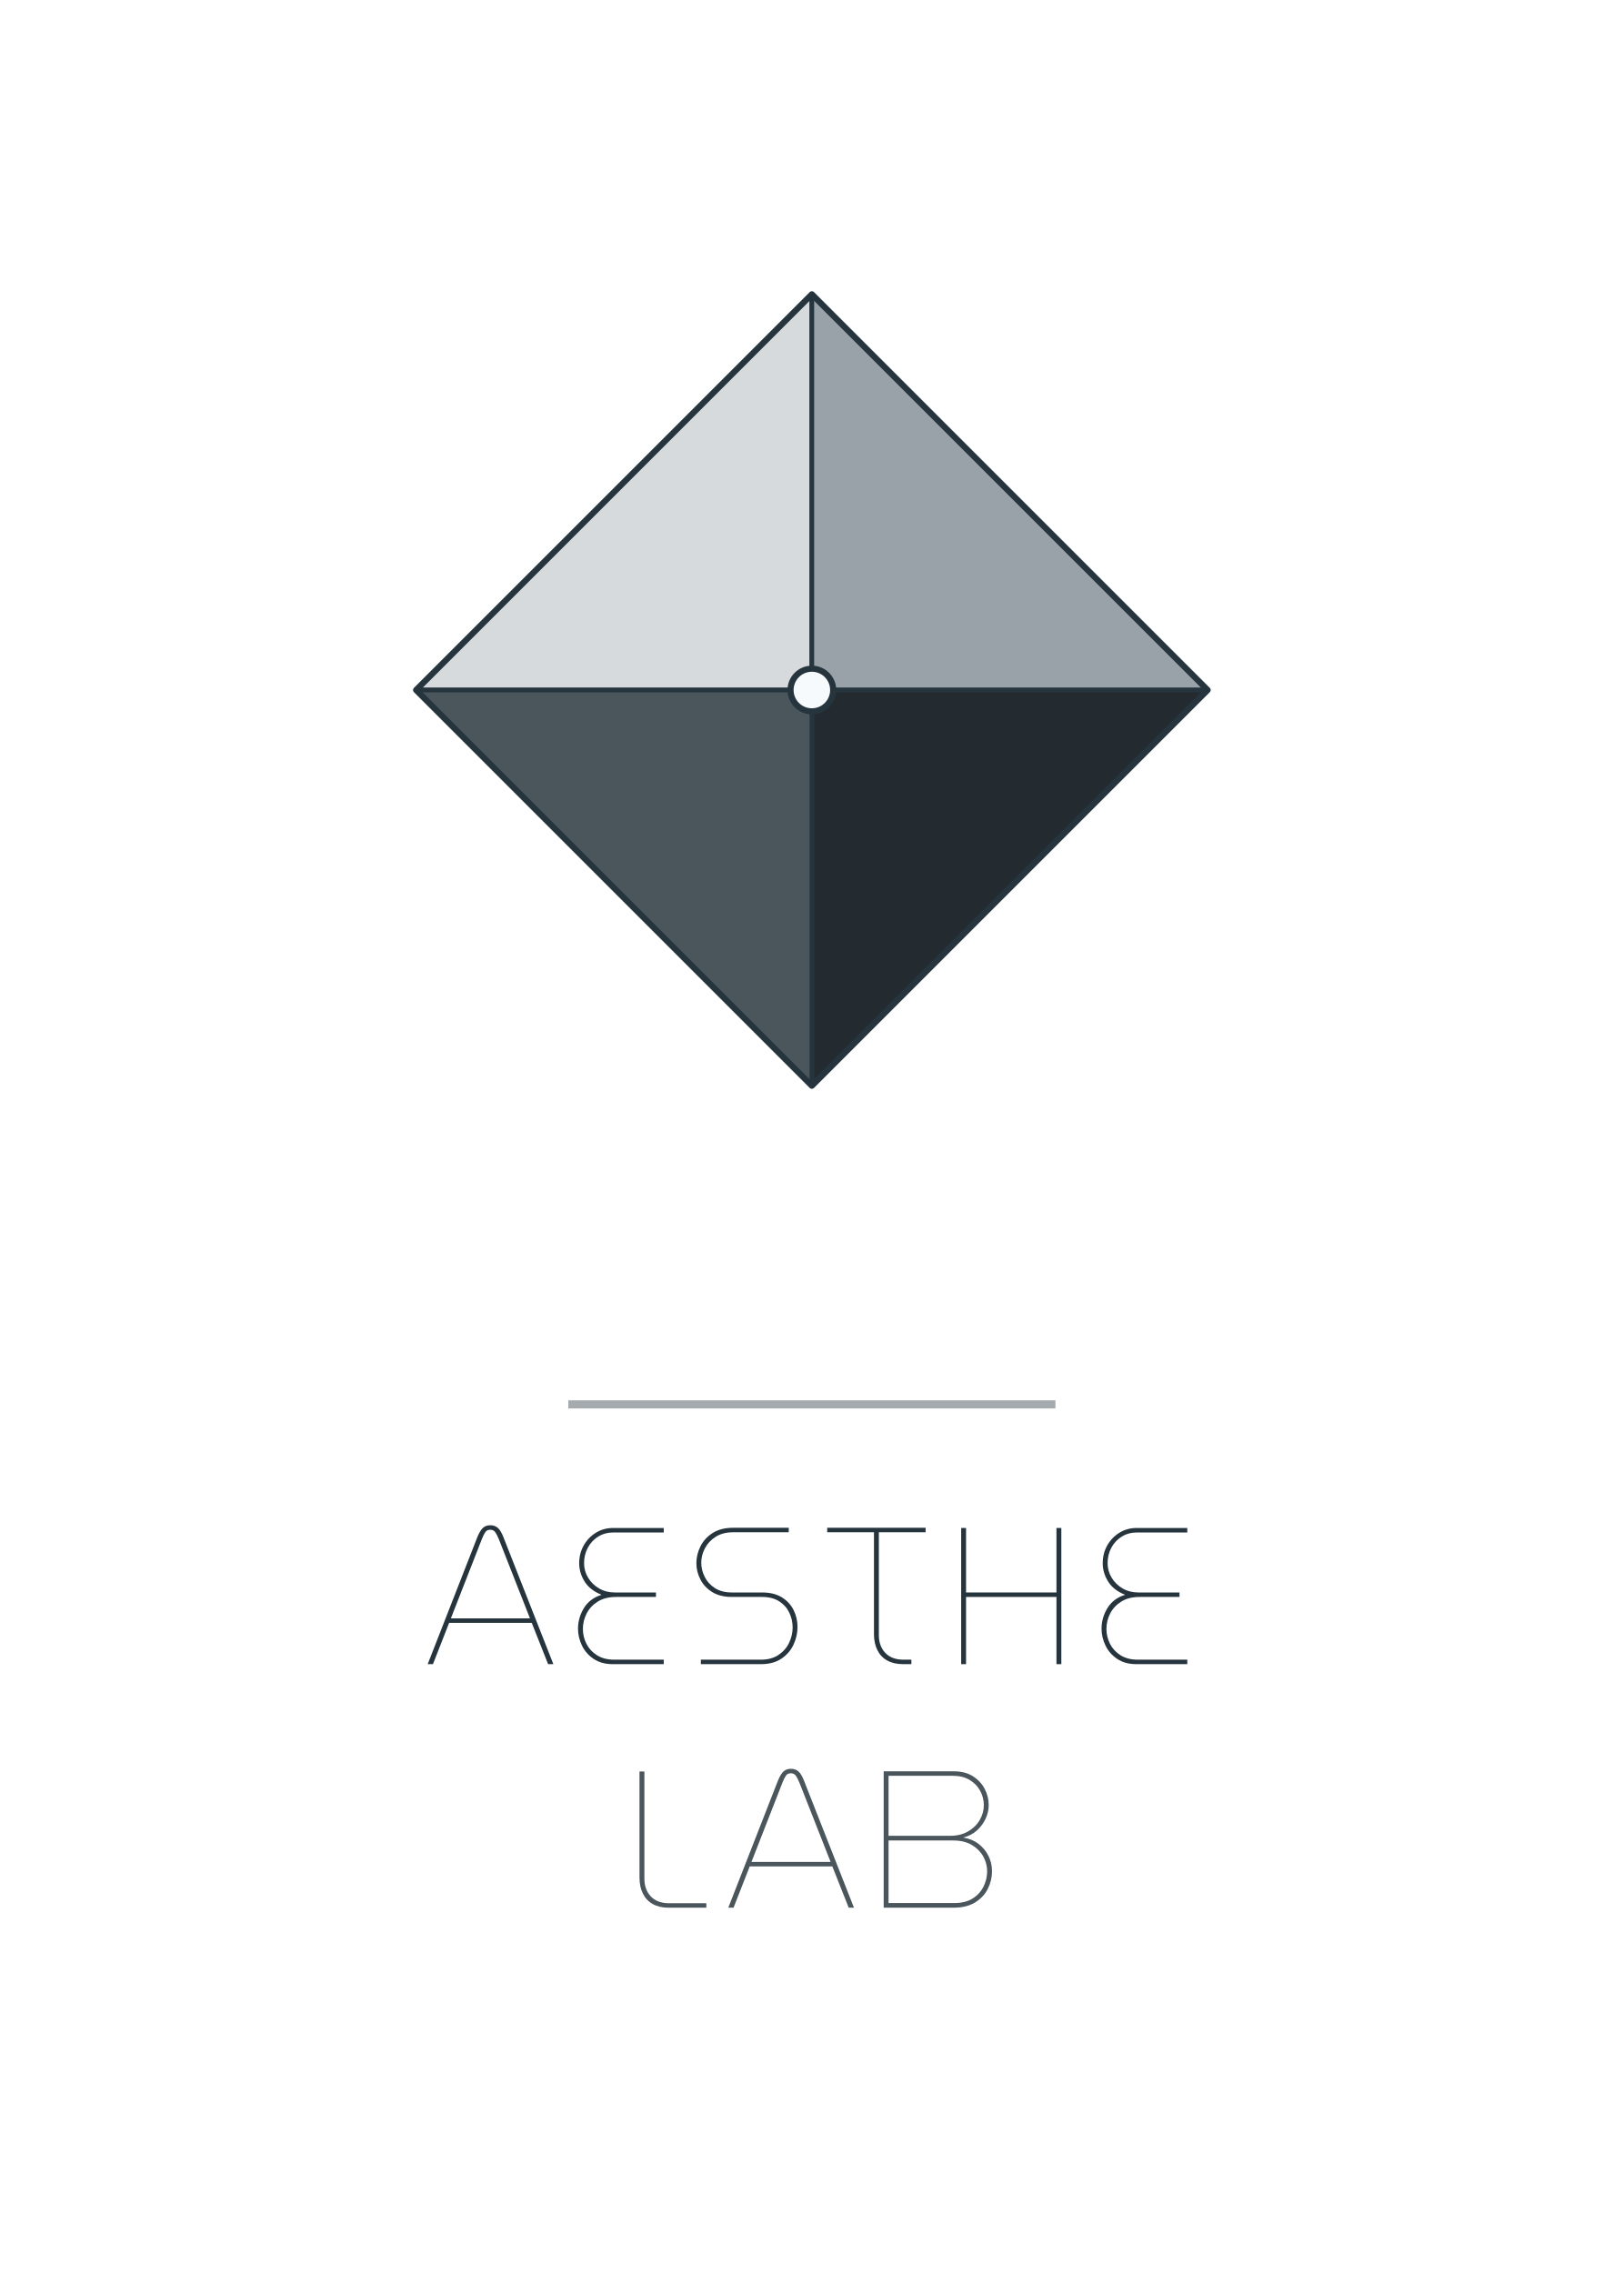
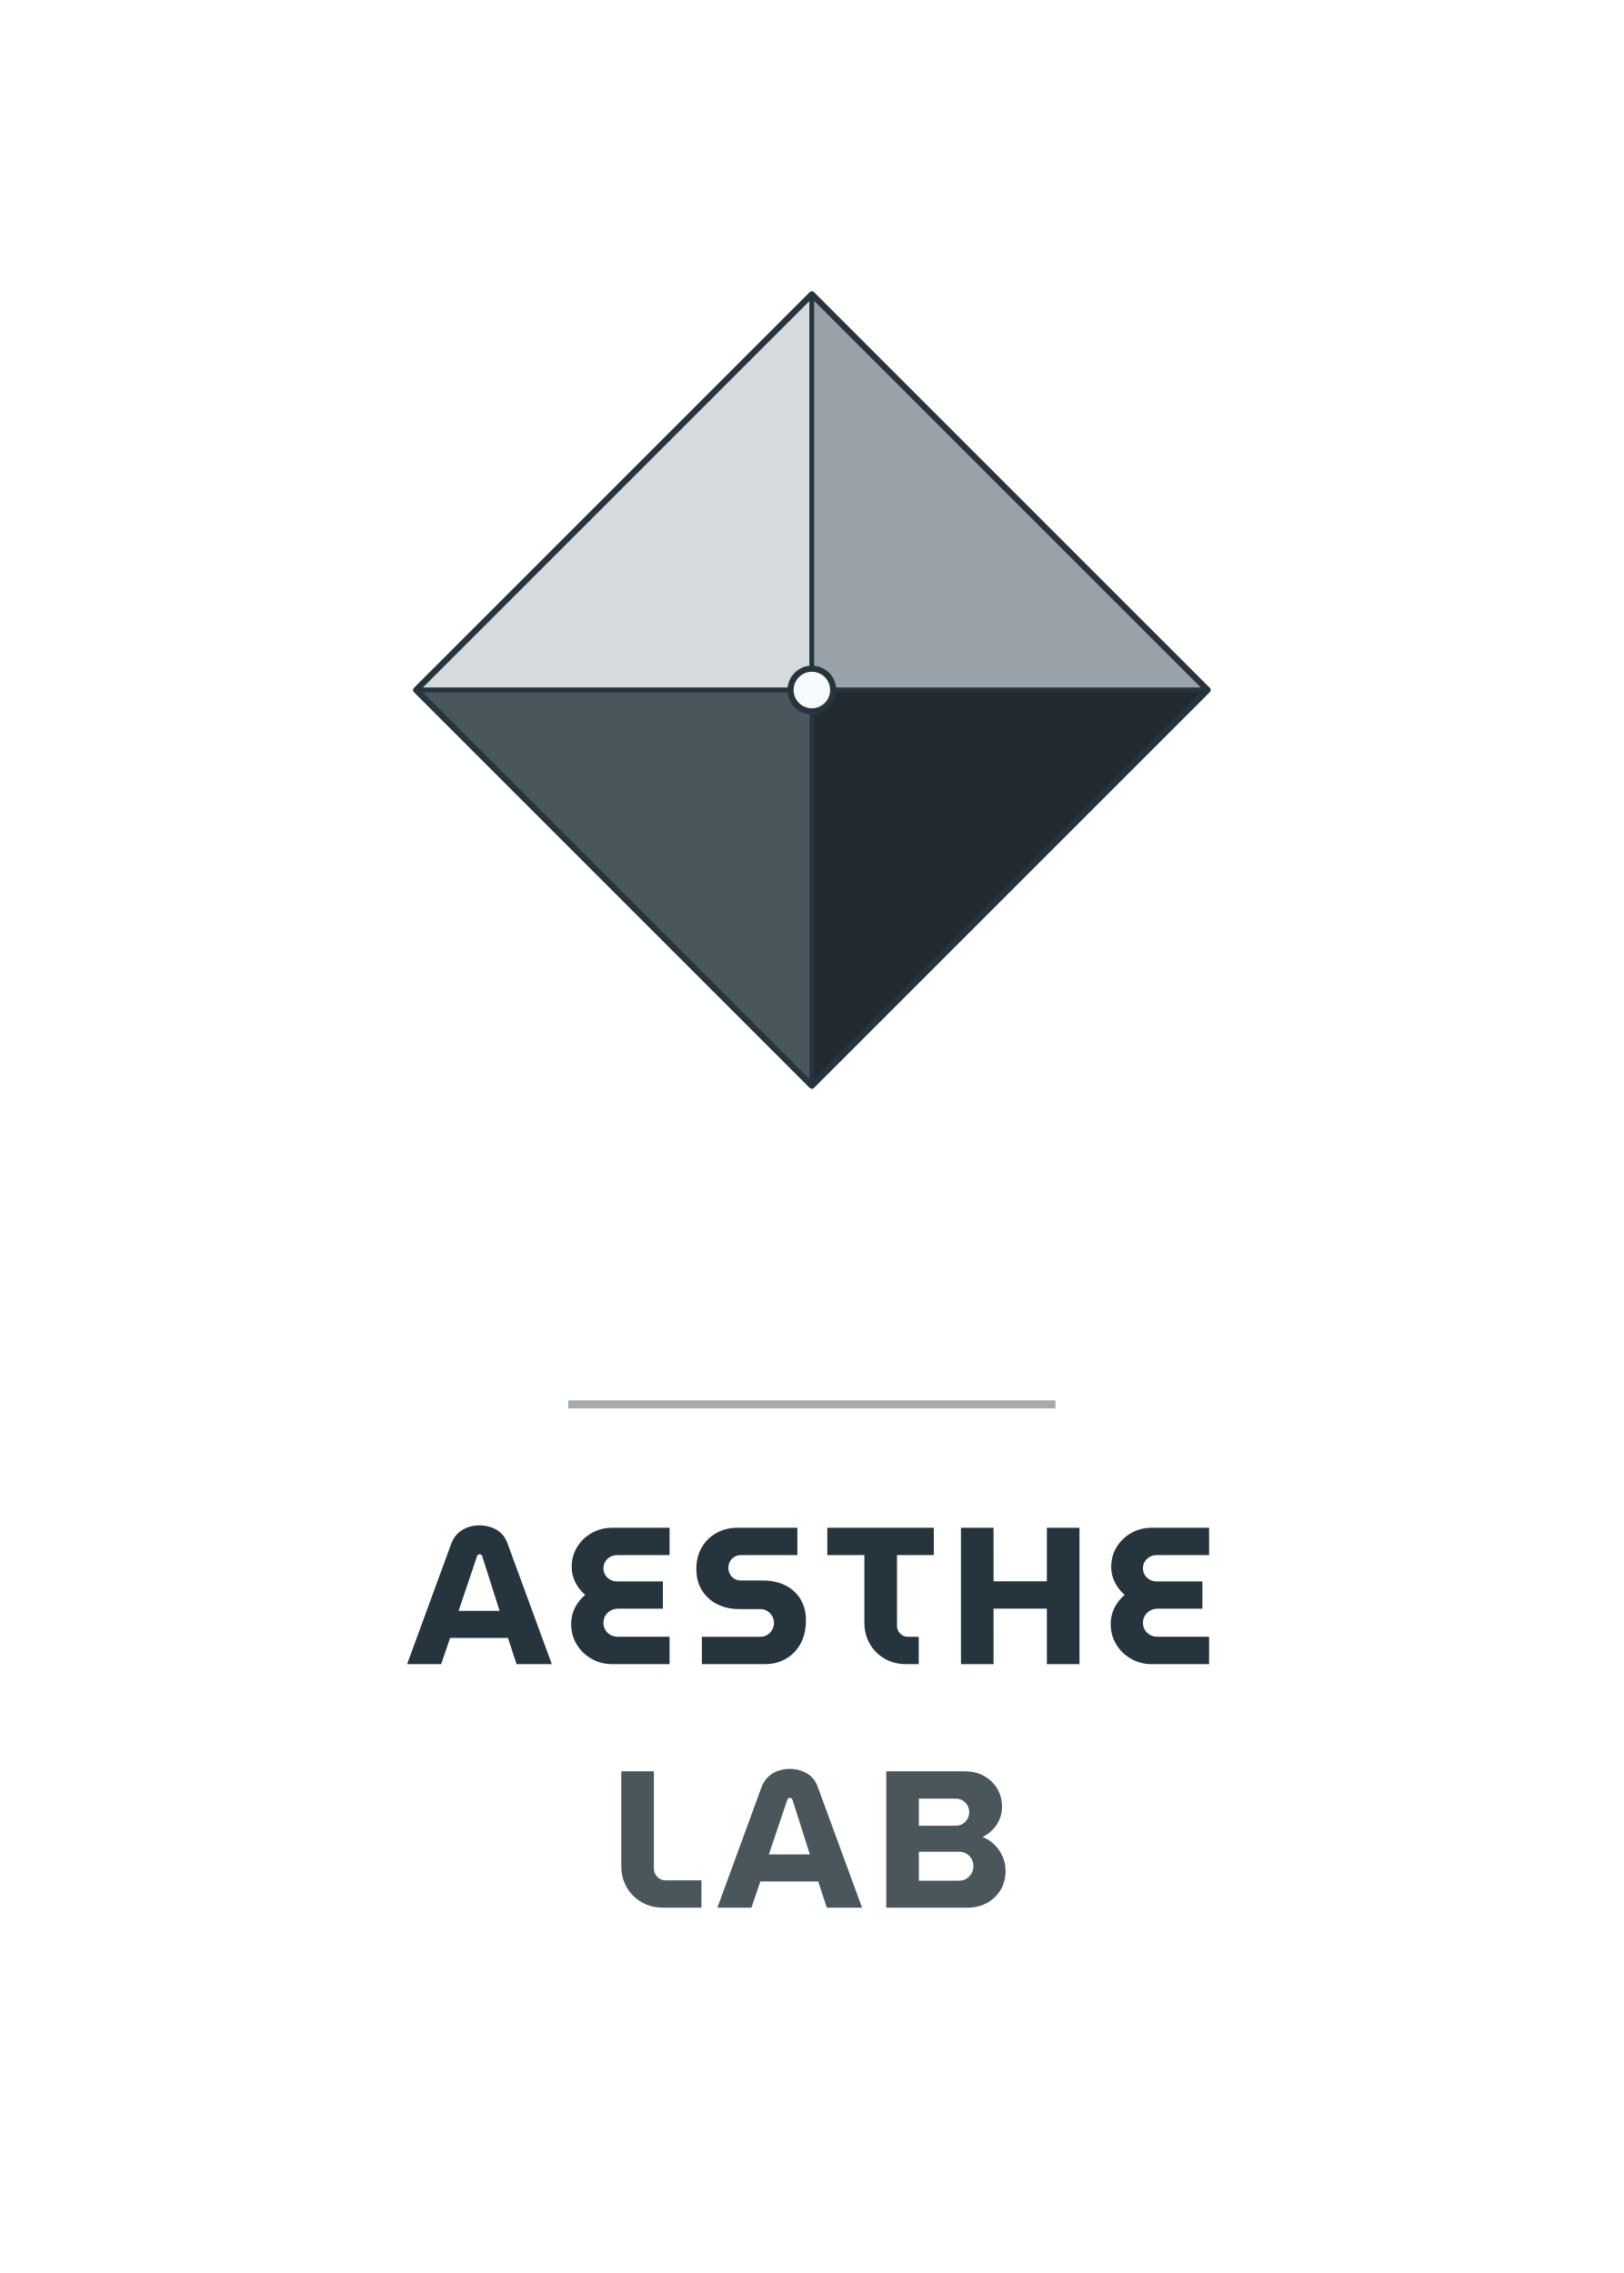
<svg xmlns="http://www.w3.org/2000/svg" viewBox="0 0 400 560" width="400" height="560">
  <g transform="translate(50,20) scale(0.75)">
    <g stroke="#26343D" stroke-width="1.5" stroke-linejoin="round">
      <polygon points="70,200 200,70 200,200" fill="#D6DADD" />
      <polygon points="200,70 330,200 200,200" fill="#98A2A8" />
      <polygon points="330,200 200,330 200,200" fill="#232B30" />
      <polygon points="200,330 70,200 200,200" fill="#4A555C" />
    </g>
    <polygon points="70,200 200,70 330,200 200,330" fill="none" stroke="#26343D" stroke-width="2" stroke-linejoin="round" />
    <circle cx="200" cy="200" r="7" fill="#F7FAFC" stroke="#26343D" stroke-width="2" />
  </g>
  <rect x="140" y="345" width="120" height="2" fill="#4A555C" opacity="0.5" />
  <g fill="#26343D">
-     <path transform="translate(105.12,410) scale(0.048,-0.048)" d="M5 0 259 650Q273 685 288.0 699.0Q303 713 326 713Q350 713 365.5 699.0Q381 685 394 651L650 0H623L539 212H115L32 0ZM124 235H530L370 642Q361 664 352.0 677.0Q343 690 326 690Q309 690 300.5 677.5Q292 665 283 642Z" />
-     <path transform="translate(139.56,410) scale(0.048,-0.048)" d="M238 0Q180 0 140.0 26.5Q100 53 79.5 95.0Q59 137 59 182Q59 238 89.0 287.5Q119 337 180 356Q120 380 92.5 424.5Q65 469 65 518Q65 568 88.0 609.0Q111 650 150.5 674.5Q190 699 239 699H499V676H242Q197 676 163.0 655.0Q129 634 109.5 598.0Q90 562 90 518Q90 478 111.0 443.5Q132 409 167.5 388.5Q203 368 248 368H459V345H255Q198 345 160.0 321.0Q122 297 103.0 259.5Q84 222 84 181Q84 141 102.0 105.0Q120 69 156.0 46.0Q192 23 245 23H499V0Z" />
-     <path transform="translate(168.91,410) scale(0.048,-0.048)" d="M78 0V23H386Q440 23 476.5 47.5Q513 72 531.0 110.0Q549 148 549 188Q549 228 532.0 264.0Q515 300 480.0 322.5Q445 345 392 345H237Q177 345 136.5 370.0Q96 395 75.5 435.0Q55 475 55 518Q55 563 76.0 605.0Q97 647 139.0 673.5Q181 700 243 700H529V677H243Q191 677 154.5 654.0Q118 631 99.0 595.0Q80 559 80 521Q80 484 97.5 448.5Q115 413 150.0 390.5Q185 368 237 368H392Q453 368 493.5 343.0Q534 318 554.0 277.5Q574 237 574 191Q574 144 553.5 100.0Q533 56 491.0 28.0Q449 0 386 0Z" />
-     <path transform="translate(202.1,410) scale(0.048,-0.048)" d="M425 0Q377 0 343.5 18.5Q310 37 292.5 72.0Q275 107 275 154V677H35V700H540V677H300V149Q300 93 333.0 58.0Q366 23 427 23H467V0Z" />
-     <path transform="translate(232.7,410) scale(0.048,-0.048)" d="M85 0V699H110V368H574V699H599V0H574V345H110V0Z" />
-     <path transform="translate(268.53,410) scale(0.048,-0.048)" d="M238 0Q180 0 140.0 26.5Q100 53 79.5 95.0Q59 137 59 182Q59 238 89.0 287.5Q119 337 180 356Q120 380 92.5 424.5Q65 469 65 518Q65 568 88.0 609.0Q111 650 150.5 674.5Q190 699 239 699H499V676H242Q197 676 163.0 655.0Q129 634 109.5 598.0Q90 562 90 518Q90 478 111.0 443.5Q132 409 167.5 388.5Q203 368 248 368H459V345H255Q198 345 160.0 321.0Q122 297 103.0 259.5Q84 222 84 181Q84 141 102.0 105.0Q120 69 156.0 46.0Q192 23 245 23H499V0Z" />
+     <path transform="translate(100.29,410) scale(0.048,-0.048)" d="M0 0 226.667 618.667Q244.333 665.333 283.167 688.833Q322 712.333 371 712.333Q420 712.333 459.167 689.667Q498.333 667 515.333 619.667L742.667 0H561.667L517.667 134.667H220.667L174.667 0ZM264.333 273.667H474.667L385.667 553.333Q384 559 380.333 561.5Q376.667 564 371.667 564Q367 564 363.667 561.167Q360.333 558.333 358.667 553.333Z" />
+     <path transform="translate(138.96,410) scale(0.048,-0.048)" d="M248 0Q189.333 0 141.167 27.333Q93 54.667 64.667 101.5Q36.333 148.333 36.333 207Q36.333 250.667 55.5 289.167Q74.667 327.667 108 355.667Q76.333 383 57.667 420.167Q39 457.333 39 498Q39 555.667 66.833 601.167Q94.667 646.667 141.833 673.333Q189 700 245.667 700H541.333V559.667H272.333Q253 559.667 237.0 550.833Q221 542 211.5 526.833Q202 511.667 202 491.667Q202 472.667 211.5 457.5Q221 442.333 237.0 433.5Q253 424.667 272.333 424.667H507V284.667H276.667Q255.667 284.667 238.667 275.0Q221.667 265.333 211.833 249.0Q202 232.667 202 212Q202 191.667 211.833 175.333Q221.667 159 238.667 149.833Q255.667 140.667 276.667 140.667H541.333V0Z" />
+     <path transform="translate(169.80,410) scale(0.048,-0.048)" d="M64.667 0V140.333H363.667Q384 140.333 399.833 150.0Q415.667 159.667 425.167 175.833Q434.667 192 434.667 211Q434.667 231 425.167 247.167Q415.667 263.333 399.833 273.0Q384 282.667 363.667 282.667H255.667Q194.667 282.667 145.0 307.0Q95.333 331.333 65.833 377.5Q36.333 423.667 36.333 488.667Q36.333 552.667 64.333 600.0Q92.333 647.333 140.0 673.667Q187.667 700 245.667 700H554.667V559.667H264.667Q246.667 559.667 231.833 550.667Q217 541.667 208.833 527.0Q200.667 512.333 200.667 494.333Q200.667 476.333 208.833 461.667Q217 447 231.833 438.167Q246.667 429.333 264.667 429.333H377.667Q444.667 429.333 494.333 403.833Q544 378.333 571.333 332.667Q598.667 287 598.667 225.667Q598.667 154 570.167 103.333Q541.667 52.667 493.667 26.333Q445.667 0 387.667 0Z" />
+     <path transform="translate(203.08,410) scale(0.048,-0.048)" d="M421 0Q357.333 0 308.667 28.5Q260 57 232.667 105.167Q205.333 153.333 205.333 212.333V559.667H15V700H561.667V559.667H372.667V197.333Q372.667 174 389.0 157.167Q405.333 140.333 428.667 140.333H484.333V0Z" />
+     <path transform="translate(233.78,410) scale(0.048,-0.048)" d="M61.333 0V700H228.667V425.333H502.333V700H669.667V0H502.333V285H228.667V0Z" />
+     <path transform="translate(271.87,410) scale(0.048,-0.048)" d="M248 0Q189.333 0 141.167 27.333Q93 54.667 64.667 101.5Q36.333 148.333 36.333 207Q36.333 250.667 55.5 289.167Q74.667 327.667 108 355.667Q76.333 383 57.667 420.167Q39 457.333 39 498Q39 555.667 66.833 601.167Q94.667 646.667 141.833 673.333Q189 700 245.667 700H541.333V559.667H272.333Q253 559.667 237.0 550.833Q221 542 211.5 526.833Q202 511.667 202 491.667Q202 472.667 211.5 457.5Q221 442.333 237.0 433.5Q253 424.667 272.333 424.667H507V284.667H276.667Q255.667 284.667 238.667 275.0Q221.667 265.333 211.833 249.0Q202 232.667 202 212Q202 191.667 211.833 175.333Q221.667 159 238.667 149.833Q255.667 140.667 276.667 140.667H541.333V0Z" />
  </g>
  <g fill="#4A555C">
-     <path transform="translate(153.46,470) scale(0.048,-0.048)" d="M235 0Q187 0 153.5 18.5Q120 37 102.5 72.0Q85 107 85 154V699H110V149Q110 93 143.0 58.0Q176 23 237 23H428V0Z" />
-     <path transform="translate(179.17,470) scale(0.048,-0.048)" d="M5 0 259 650Q273 685 288.0 699.0Q303 713 326 713Q350 713 365.5 699.0Q381 685 394 651L650 0H623L539 212H115L32 0ZM124 235H530L370 642Q361 664 352.0 677.0Q343 690 326 690Q309 690 300.5 677.5Q292 665 283 642Z" />
-     <path transform="translate(213.61,470) scale(0.048,-0.048)" d="M85 0V700H445Q503 700 542.5 675.0Q582 650 603.0 610.5Q624 571 624 526Q624 491 608.0 456.5Q592 422 563.0 396.0Q534 370 493 360Q539 353 572.0 327.5Q605 302 623.0 265.5Q641 229 641 187Q641 141 620.0 98.0Q599 55 555.0 27.5Q511 0 443 0ZM110 24H449Q505 24 542.0 47.5Q579 71 597.5 108.5Q616 146 616 187Q616 227 596.0 263.0Q576 299 537.5 322.0Q499 345 441 345H110ZM110 369H426Q480 369 519.0 392.0Q558 415 578.5 451.0Q599 487 599 526Q599 565 580.5 599.5Q562 634 526.5 655.5Q491 677 441 677H110Z" />
+     <path transform="translate(150.54,470) scale(0.048,-0.048)" d="M269.333 0Q204.333 0 155.333 29.0Q106.333 58 79.333 106.167Q52.333 154.333 52.333 212.333V700H219.667V200.333Q219.667 176 236.833 158.167Q254 140.333 278.667 140.333H463.667V0Z" />
+     <path transform="translate(176.72,470) scale(0.048,-0.048)" d="M0 0 226.667 618.667Q244.333 665.333 283.167 688.833Q322 712.333 371 712.333Q420 712.333 459.167 689.667Q498.333 667 515.333 619.667L742.667 0H561.667L517.667 134.667H220.667L174.667 0ZM264.333 273.667H474.667L385.667 553.333Q384 559 380.333 561.5Q376.667 564 371.667 564Q367 564 363.667 561.167Q360.333 558.333 358.667 553.333Z" />
+     <path transform="translate(215.38,470) scale(0.048,-0.048)" d="M61.333 0V700H466.667Q519 700 561.5 677.0Q604 654 629.667 613.0Q655.333 572 655.333 516Q655.333 483 642.5 453.0Q629.667 423 607.5 400.167Q585.333 377.333 555.667 363Q590.333 349.333 616.833 323.167Q643.333 297 658.5 262.833Q673.667 228.667 673.667 189.667Q673.667 132.667 647.167 89.833Q620.667 47 576.667 23.5Q532.667 0 478.667 0ZM228.667 138.667H435Q456.333 138.667 472.667 148.667Q489 158.667 498.833 175.833Q508.667 193 508.667 213.333Q508.667 234.333 498.833 250.833Q489 267.333 472.667 277.333Q456.333 287.333 435 287.333H228.667ZM228.667 420.667H418Q437.667 420.667 453.333 430.167Q469 439.667 478.0 455.5Q487 471.333 487 490.333Q487 509.667 478.0 525.333Q469 541 453.5 550.333Q438 559.667 418 559.667H228.667Z" />
  </g>
</svg>
